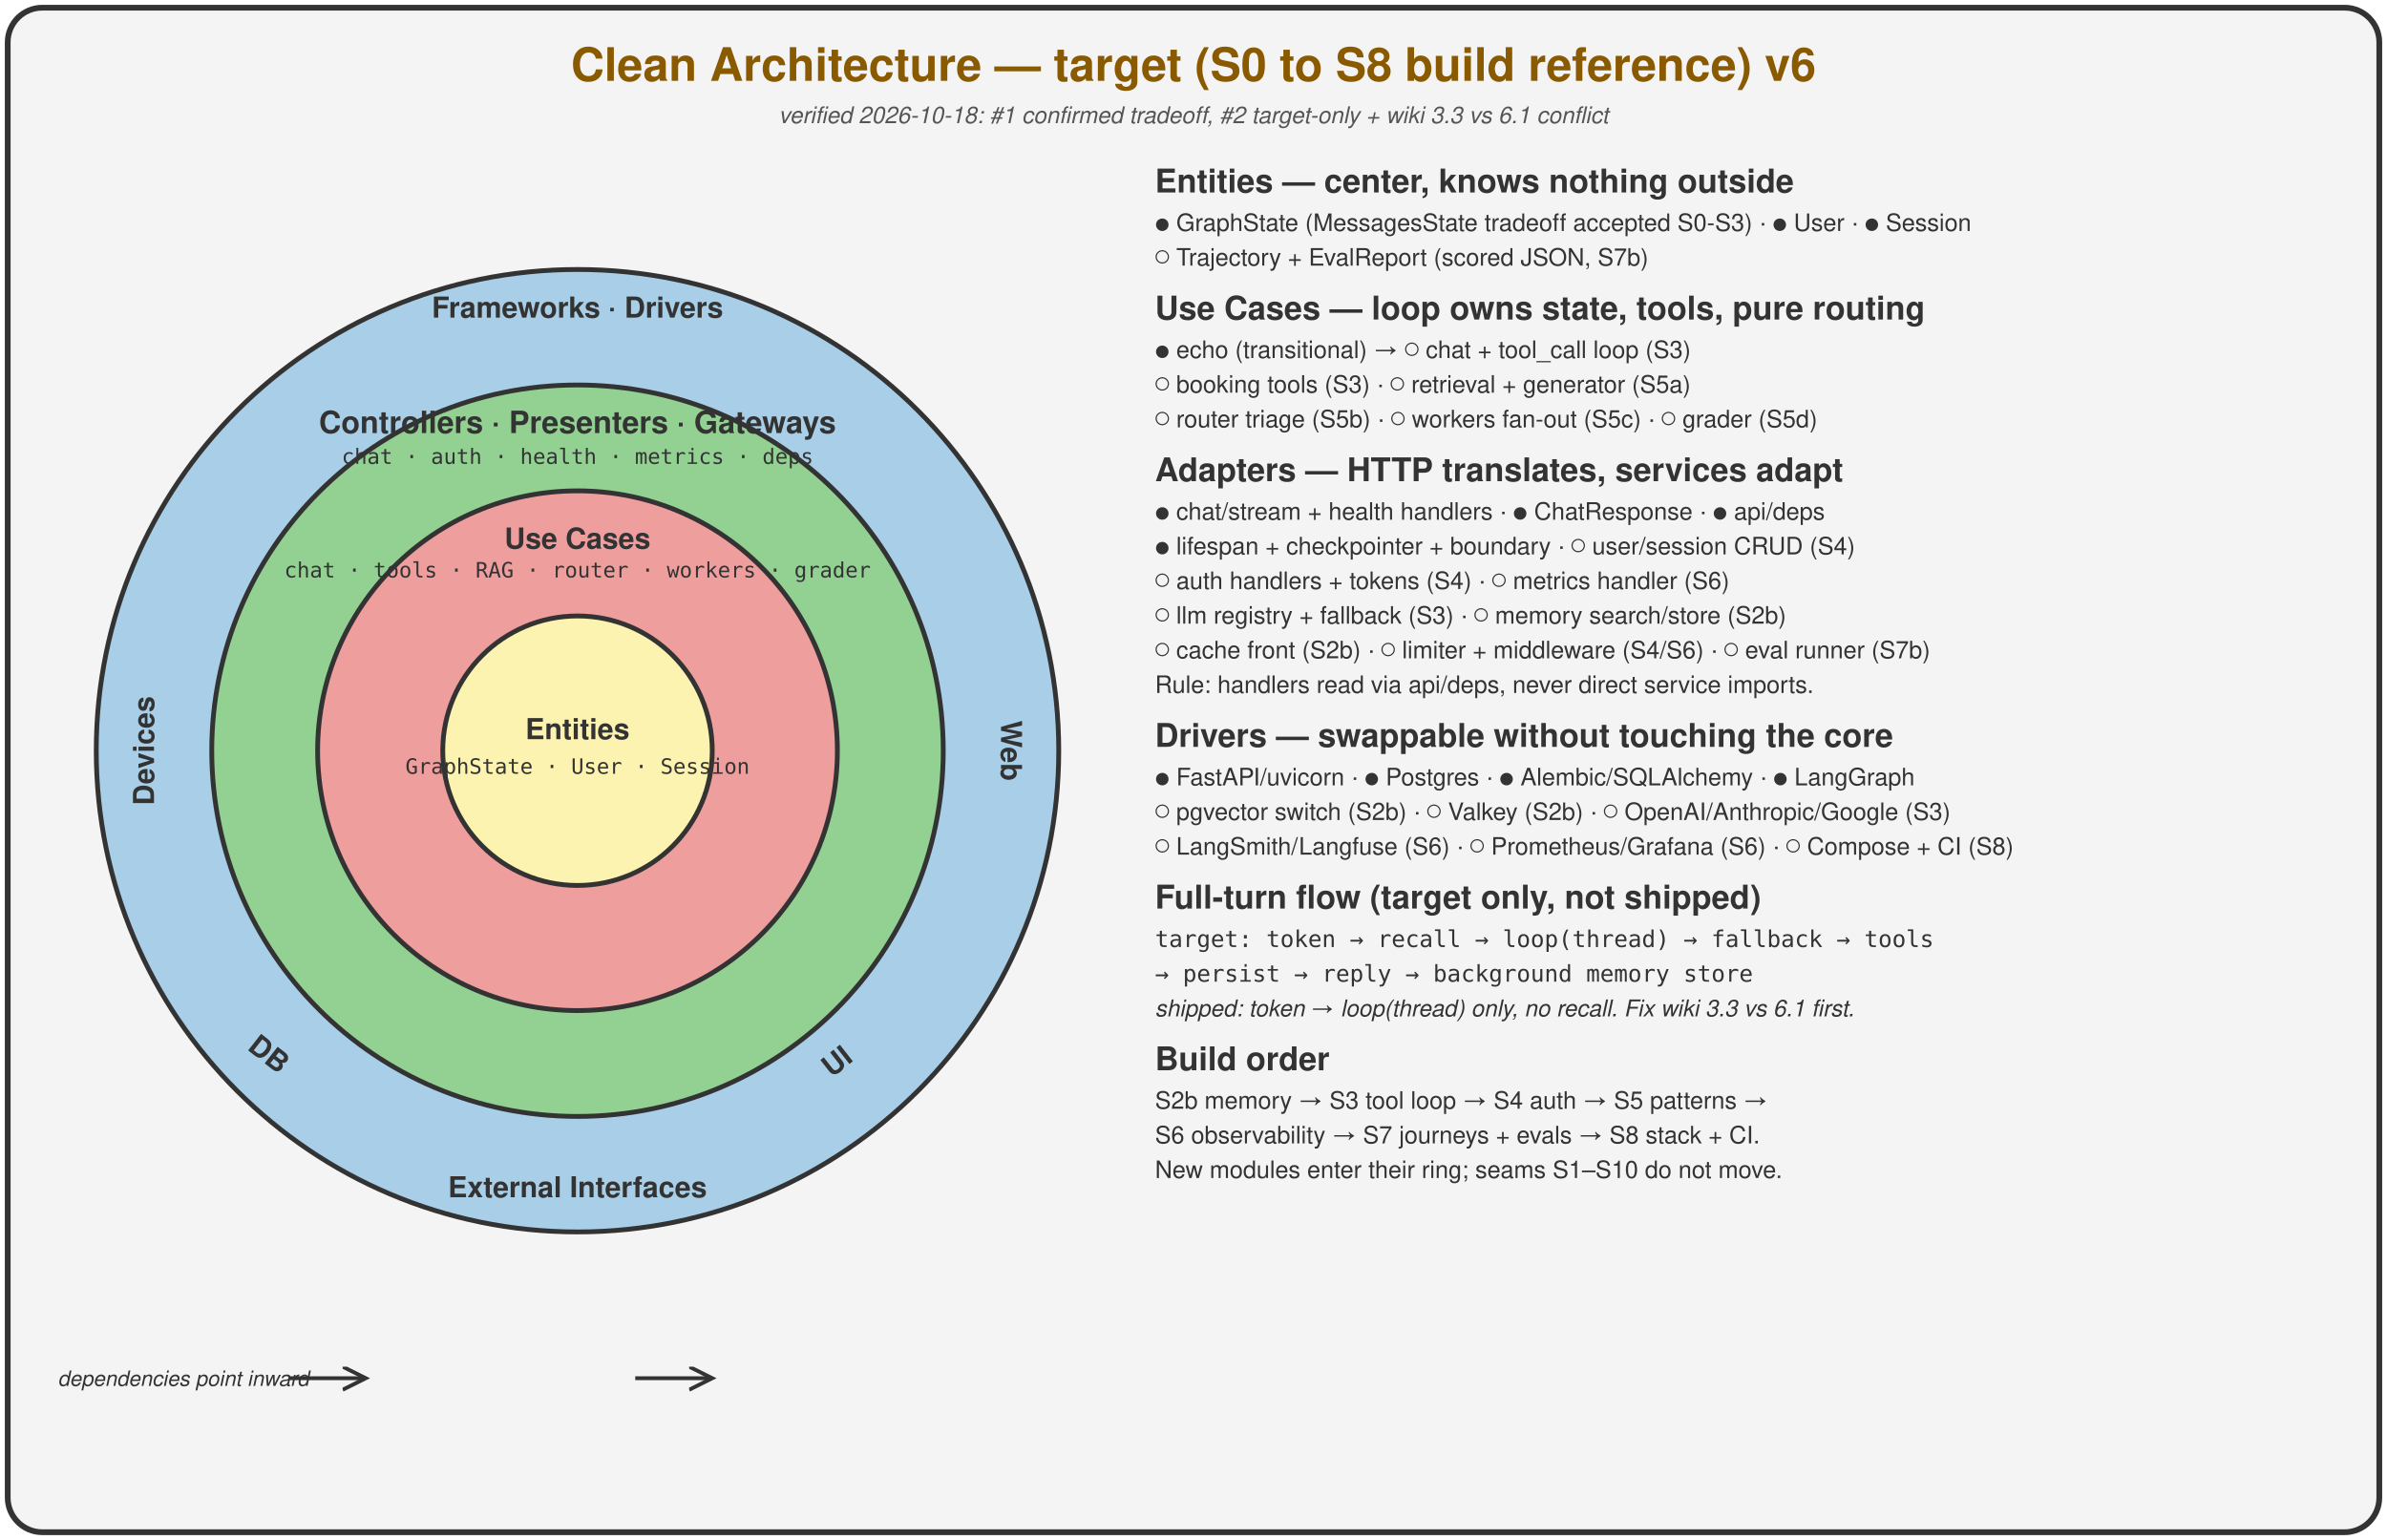
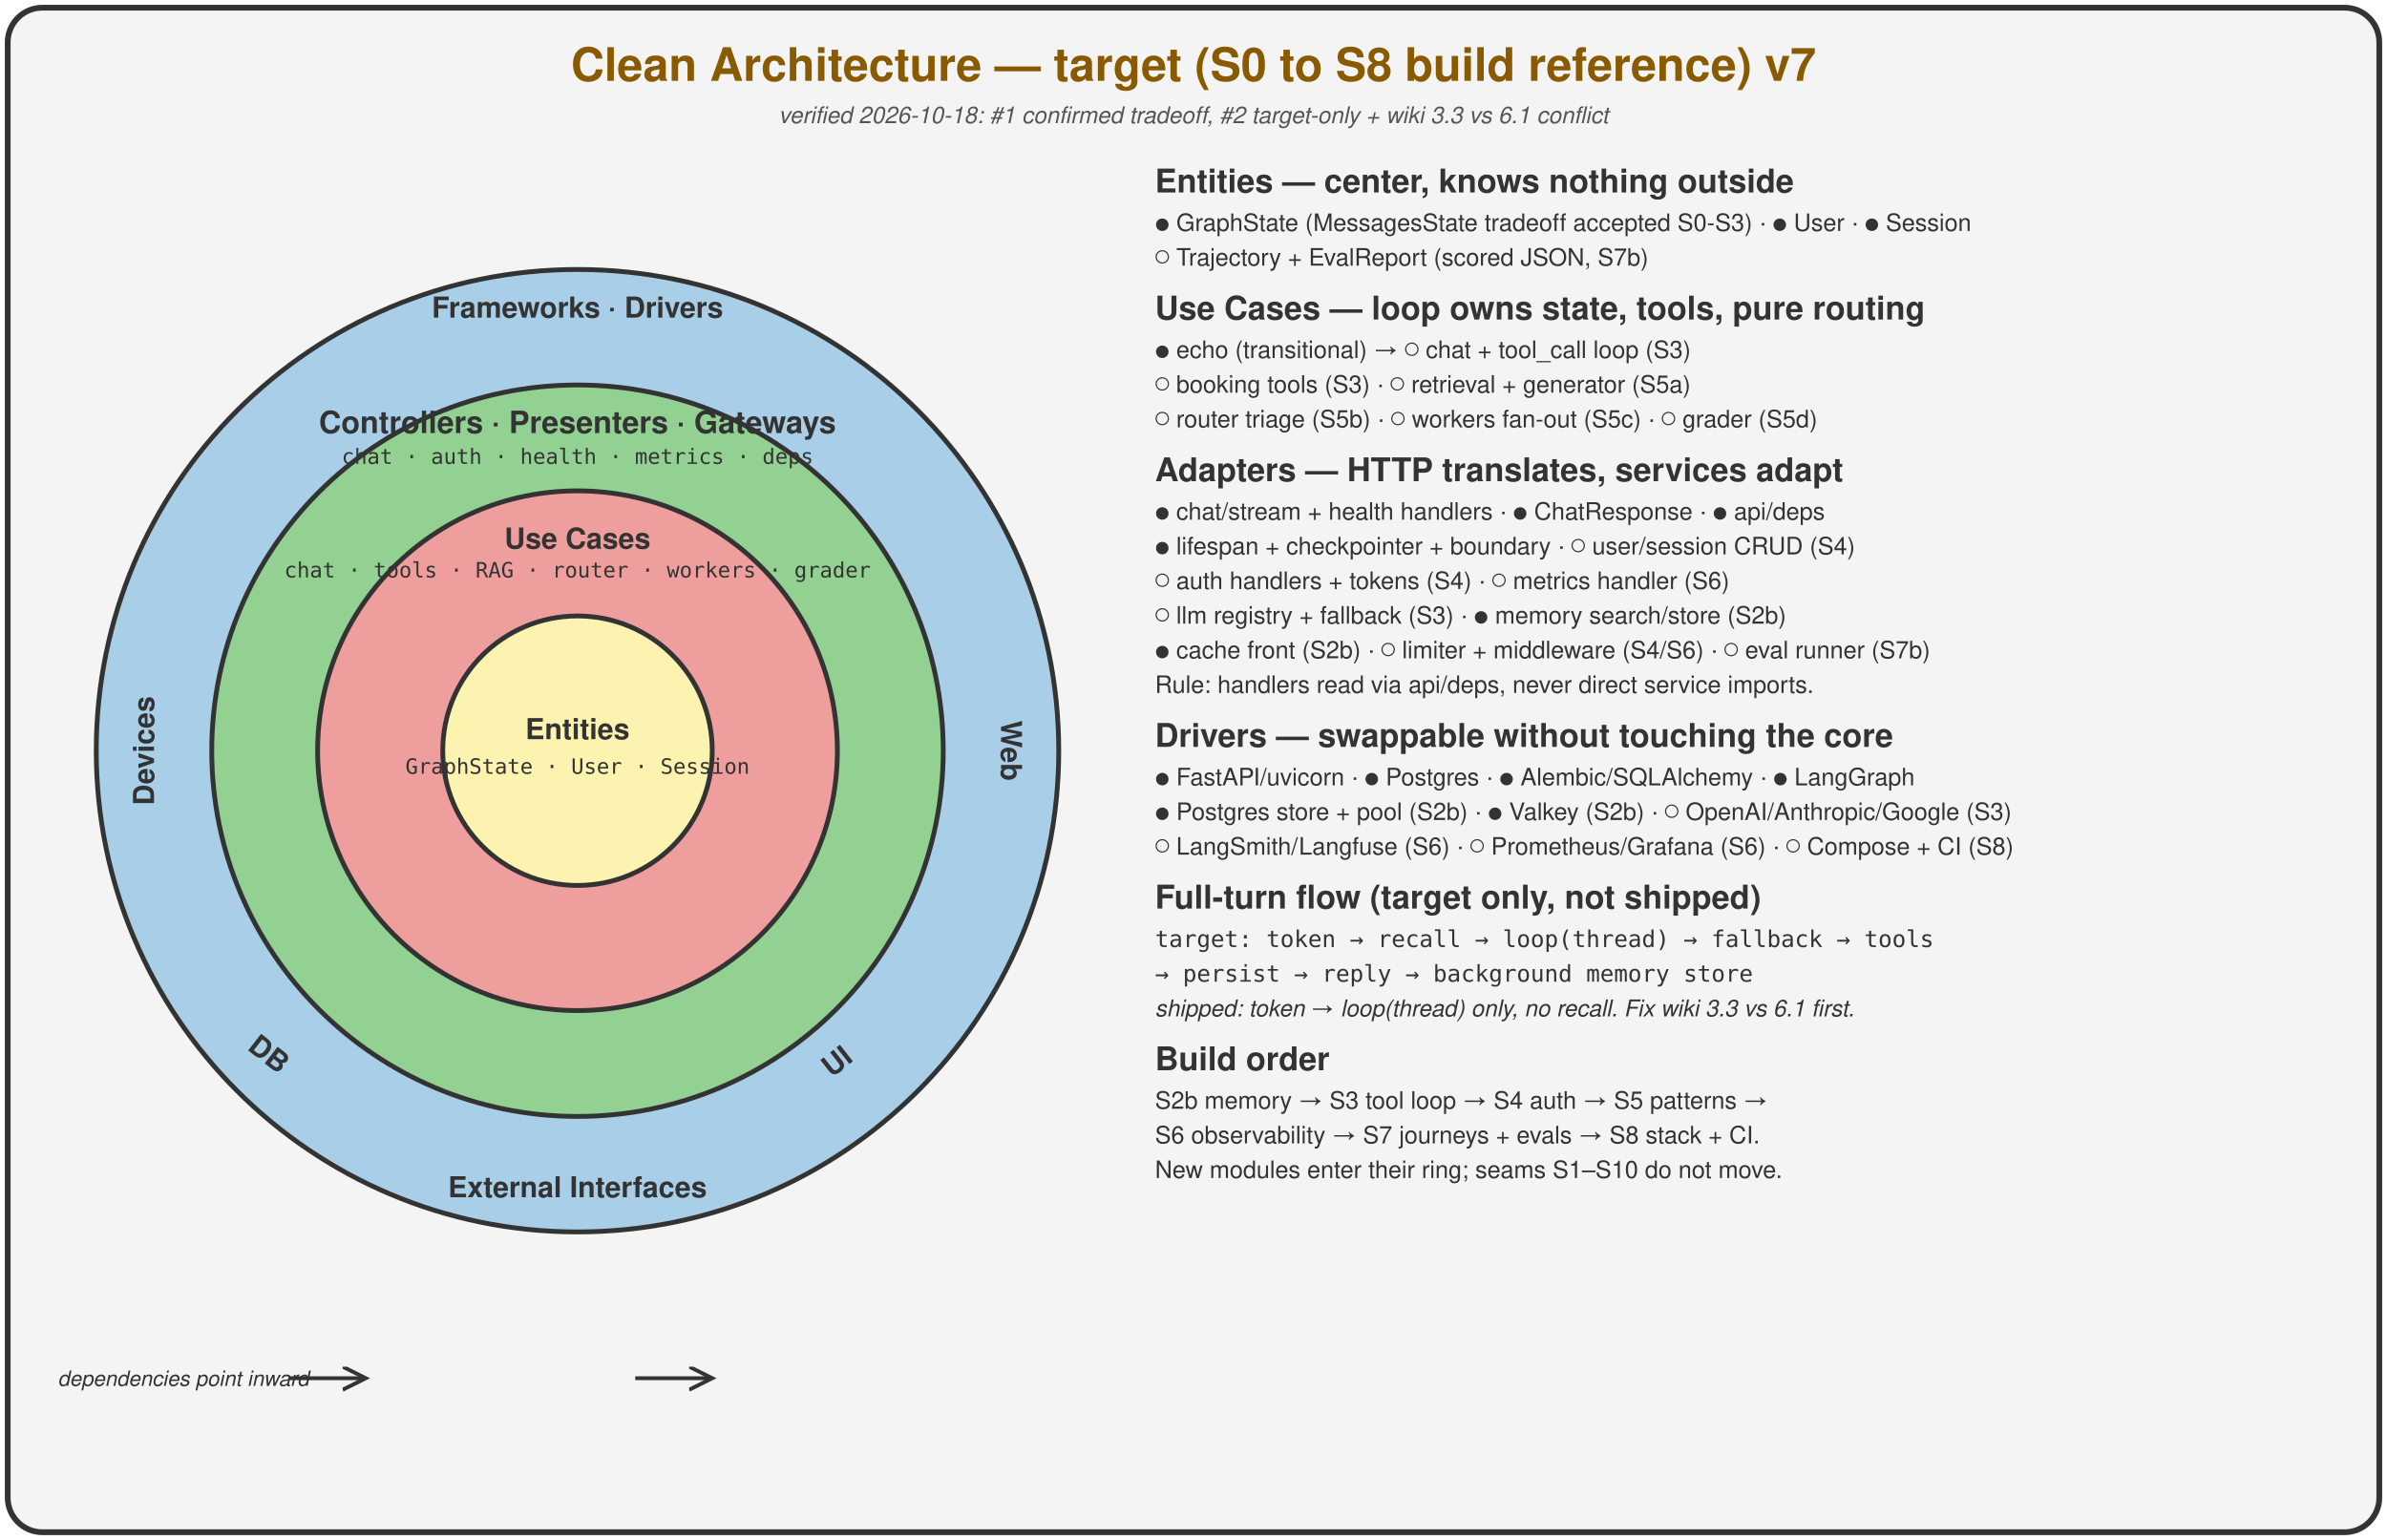
<svg xmlns="http://www.w3.org/2000/svg" viewBox="0 0 1240 800" font-family="Helvetica, Arial, sans-serif">
  <rect x="4" y="4" width="1232" height="792" rx="18" fill="#f4f4f4" stroke="#333" stroke-width="3" />
-   <text x="620" y="42" text-anchor="middle" font-size="24" font-weight="bold" fill="#8a5a00">Clean Architecture — target (S0 to S8 build reference) v6</text>
+   <text x="620" y="42" text-anchor="middle" font-size="24" font-weight="bold" fill="#8a5a00">Clean Architecture — target (S0 to S8 build reference) v7</text>
  <text x="620" y="64" text-anchor="middle" font-size="12" font-style="italic" fill="#555">verified 2026-10-18: #1 confirmed tradeoff, #2 target-only + wiki 3.3 vs 6.1 conflict</text>
  <circle cx="300" cy="390" r="250" fill="#a9cfe8" stroke="#333" stroke-width="2.5" />
  <circle cx="300" cy="390" r="190" fill="#93d193" stroke="#333" stroke-width="2.5" />
  <circle cx="300" cy="390" r="135" fill="#ef9e9e" stroke="#333" stroke-width="2.5" />
  <circle cx="300" cy="390" r="70" fill="#fdf3b0" stroke="#333" stroke-width="2.5" />
  <text x="300" y="165" text-anchor="middle" font-size="15" font-weight="bold" fill="#333">Frameworks · Drivers</text>
  <text x="80" y="390" text-anchor="middle" font-size="15" font-weight="bold" fill="#333" transform="rotate(-90 80 390)">Devices</text>
  <text x="520" y="390" text-anchor="middle" font-size="15" font-weight="bold" fill="#333" transform="rotate(90 520 390)">Web</text>
  <text x="128" y="545" font-size="15" font-weight="bold" fill="#333" transform="rotate(38 128 545)">DB</text>
  <text x="432" y="560" font-size="15" font-weight="bold" fill="#333" transform="rotate(-38 432 560)">UI</text>
  <text x="300" y="622" text-anchor="middle" font-size="15" font-weight="bold" fill="#333">External Interfaces</text>
  <text x="300" y="225" text-anchor="middle" font-size="16" font-weight="bold" fill="#333">Controllers · Presenters · Gateways</text>
  <text x="300" y="241" text-anchor="middle" font-size="11" font-family="monospace" fill="#333">chat · auth · health · metrics · deps</text>
  <text x="300" y="285" text-anchor="middle" font-size="15" font-weight="bold" fill="#333">Use Cases</text>
  <text x="300" y="300" text-anchor="middle" font-size="11" font-family="monospace" fill="#333">chat · tools · RAG · router · workers · grader</text>
  <text x="300" y="384" text-anchor="middle" font-size="15" font-weight="bold" fill="#333">Entities</text>
  <text x="300" y="402" text-anchor="middle" font-size="11" font-family="monospace" fill="#333">GraphState · User · Session</text>
  <defs>
    <marker id="ah" markerWidth="8" markerHeight="8" refX="6" refY="3" orient="auto">
      <path d="M0,0 L6,3 L0,6" stroke="#333" fill="none" />
    </marker>
  </defs>
  <g stroke="#333" stroke-width="2" fill="none" marker-end="url(#ah)">
    <line x1="150" y1="716" x2="190" y2="716" />
    <line x1="330" y1="716" x2="370" y2="716" />
  </g>
  <text x="30" y="720" font-size="11" font-style="italic" fill="#333">dependencies point inward</text>
  <g font-size="12.5">
    <text x="600" y="100" font-size="17" font-weight="bold" fill="#333">Entities — center, knows nothing outside</text>
    <text x="600" y="120" fill="#333">● GraphState (MessagesState tradeoff accepted S0-S3) · ● User · ● Session</text>
    <text x="600" y="138" fill="#333">○ Trajectory + EvalReport (scored JSON, S7b)</text>
    <text x="600" y="166" font-size="17" font-weight="bold" fill="#333">Use Cases — loop owns state, tools, pure routing</text>
    <text x="600" y="186" fill="#333">● echo (transitional) → ○ chat + tool_call loop (S3)</text>
    <text x="600" y="204" fill="#333">○ booking tools (S3) · ○ retrieval + generator (S5a)</text>
    <text x="600" y="222" fill="#333">○ router triage (S5b) · ○ workers fan-out (S5c) · ○ grader (S5d)</text>
    <text x="600" y="250" font-size="17" font-weight="bold" fill="#333">Adapters — HTTP translates, services adapt</text>
    <text x="600" y="270" fill="#333">● chat/stream + health handlers · ● ChatResponse · ● api/deps</text>
    <text x="600" y="288" fill="#333">● lifespan + checkpointer + boundary · ○ user/session CRUD (S4)</text>
    <text x="600" y="306" fill="#333">○ auth handlers + tokens (S4) · ○ metrics handler (S6)</text>
-     <text x="600" y="324" fill="#333">○ llm registry + fallback (S3) · ○ memory search/store (S2b)</text>
-     <text x="600" y="342" fill="#333">○ cache front (S2b) · ○ limiter + middleware (S4/S6) · ○ eval runner (S7b)</text>
+     <text x="600" y="324" fill="#333">○ llm registry + fallback (S3) · ● memory search/store (S2b)</text>
+     <text x="600" y="342" fill="#333">● cache front (S2b) · ○ limiter + middleware (S4/S6) · ○ eval runner (S7b)</text>
    <text x="600" y="360" fill="#333">Rule: handlers read via api/deps, never direct service imports.</text>
    <text x="600" y="388" font-size="17" font-weight="bold" fill="#333">Drivers — swappable without touching the core</text>
    <text x="600" y="408" fill="#333">● FastAPI/uvicorn · ● Postgres · ● Alembic/SQLAlchemy · ● LangGraph</text>
-     <text x="600" y="426" fill="#333">○ pgvector switch (S2b) · ○ Valkey (S2b) · ○ OpenAI/Anthropic/Google (S3)</text>
+     <text x="600" y="426" fill="#333">● Postgres store + pool (S2b) · ● Valkey (S2b) · ○ OpenAI/Anthropic/Google (S3)</text>
    <text x="600" y="444" fill="#333">○ LangSmith/Langfuse (S6) · ○ Prometheus/Grafana (S6) · ○ Compose + CI (S8)</text>
    <text x="600" y="472" font-size="17" font-weight="bold" fill="#333">Full-turn flow (target only, not shipped)</text>
    <text x="600" y="492" font-family="monospace" font-size="12" fill="#333">target: token → recall → loop(thread) → fallback → tools</text>
    <text x="600" y="510" font-family="monospace" font-size="12" fill="#333">→ persist → reply → background memory store</text>
    <text x="600" y="528" font-size="12" font-style="italic" fill="#333">shipped: token → loop(thread) only, no recall. Fix wiki 3.3 vs 6.1 first.</text>
    <text x="600" y="556" font-size="17" font-weight="bold" fill="#333">Build order</text>
    <text x="600" y="576" fill="#333">S2b memory → S3 tool loop → S4 auth → S5 patterns →</text>
    <text x="600" y="594" fill="#333">S6 observability → S7 journeys + evals → S8 stack + CI.</text>
    <text x="600" y="612" fill="#333">New modules enter their ring; seams S1–S10 do not move.</text>
  </g>
</svg>
